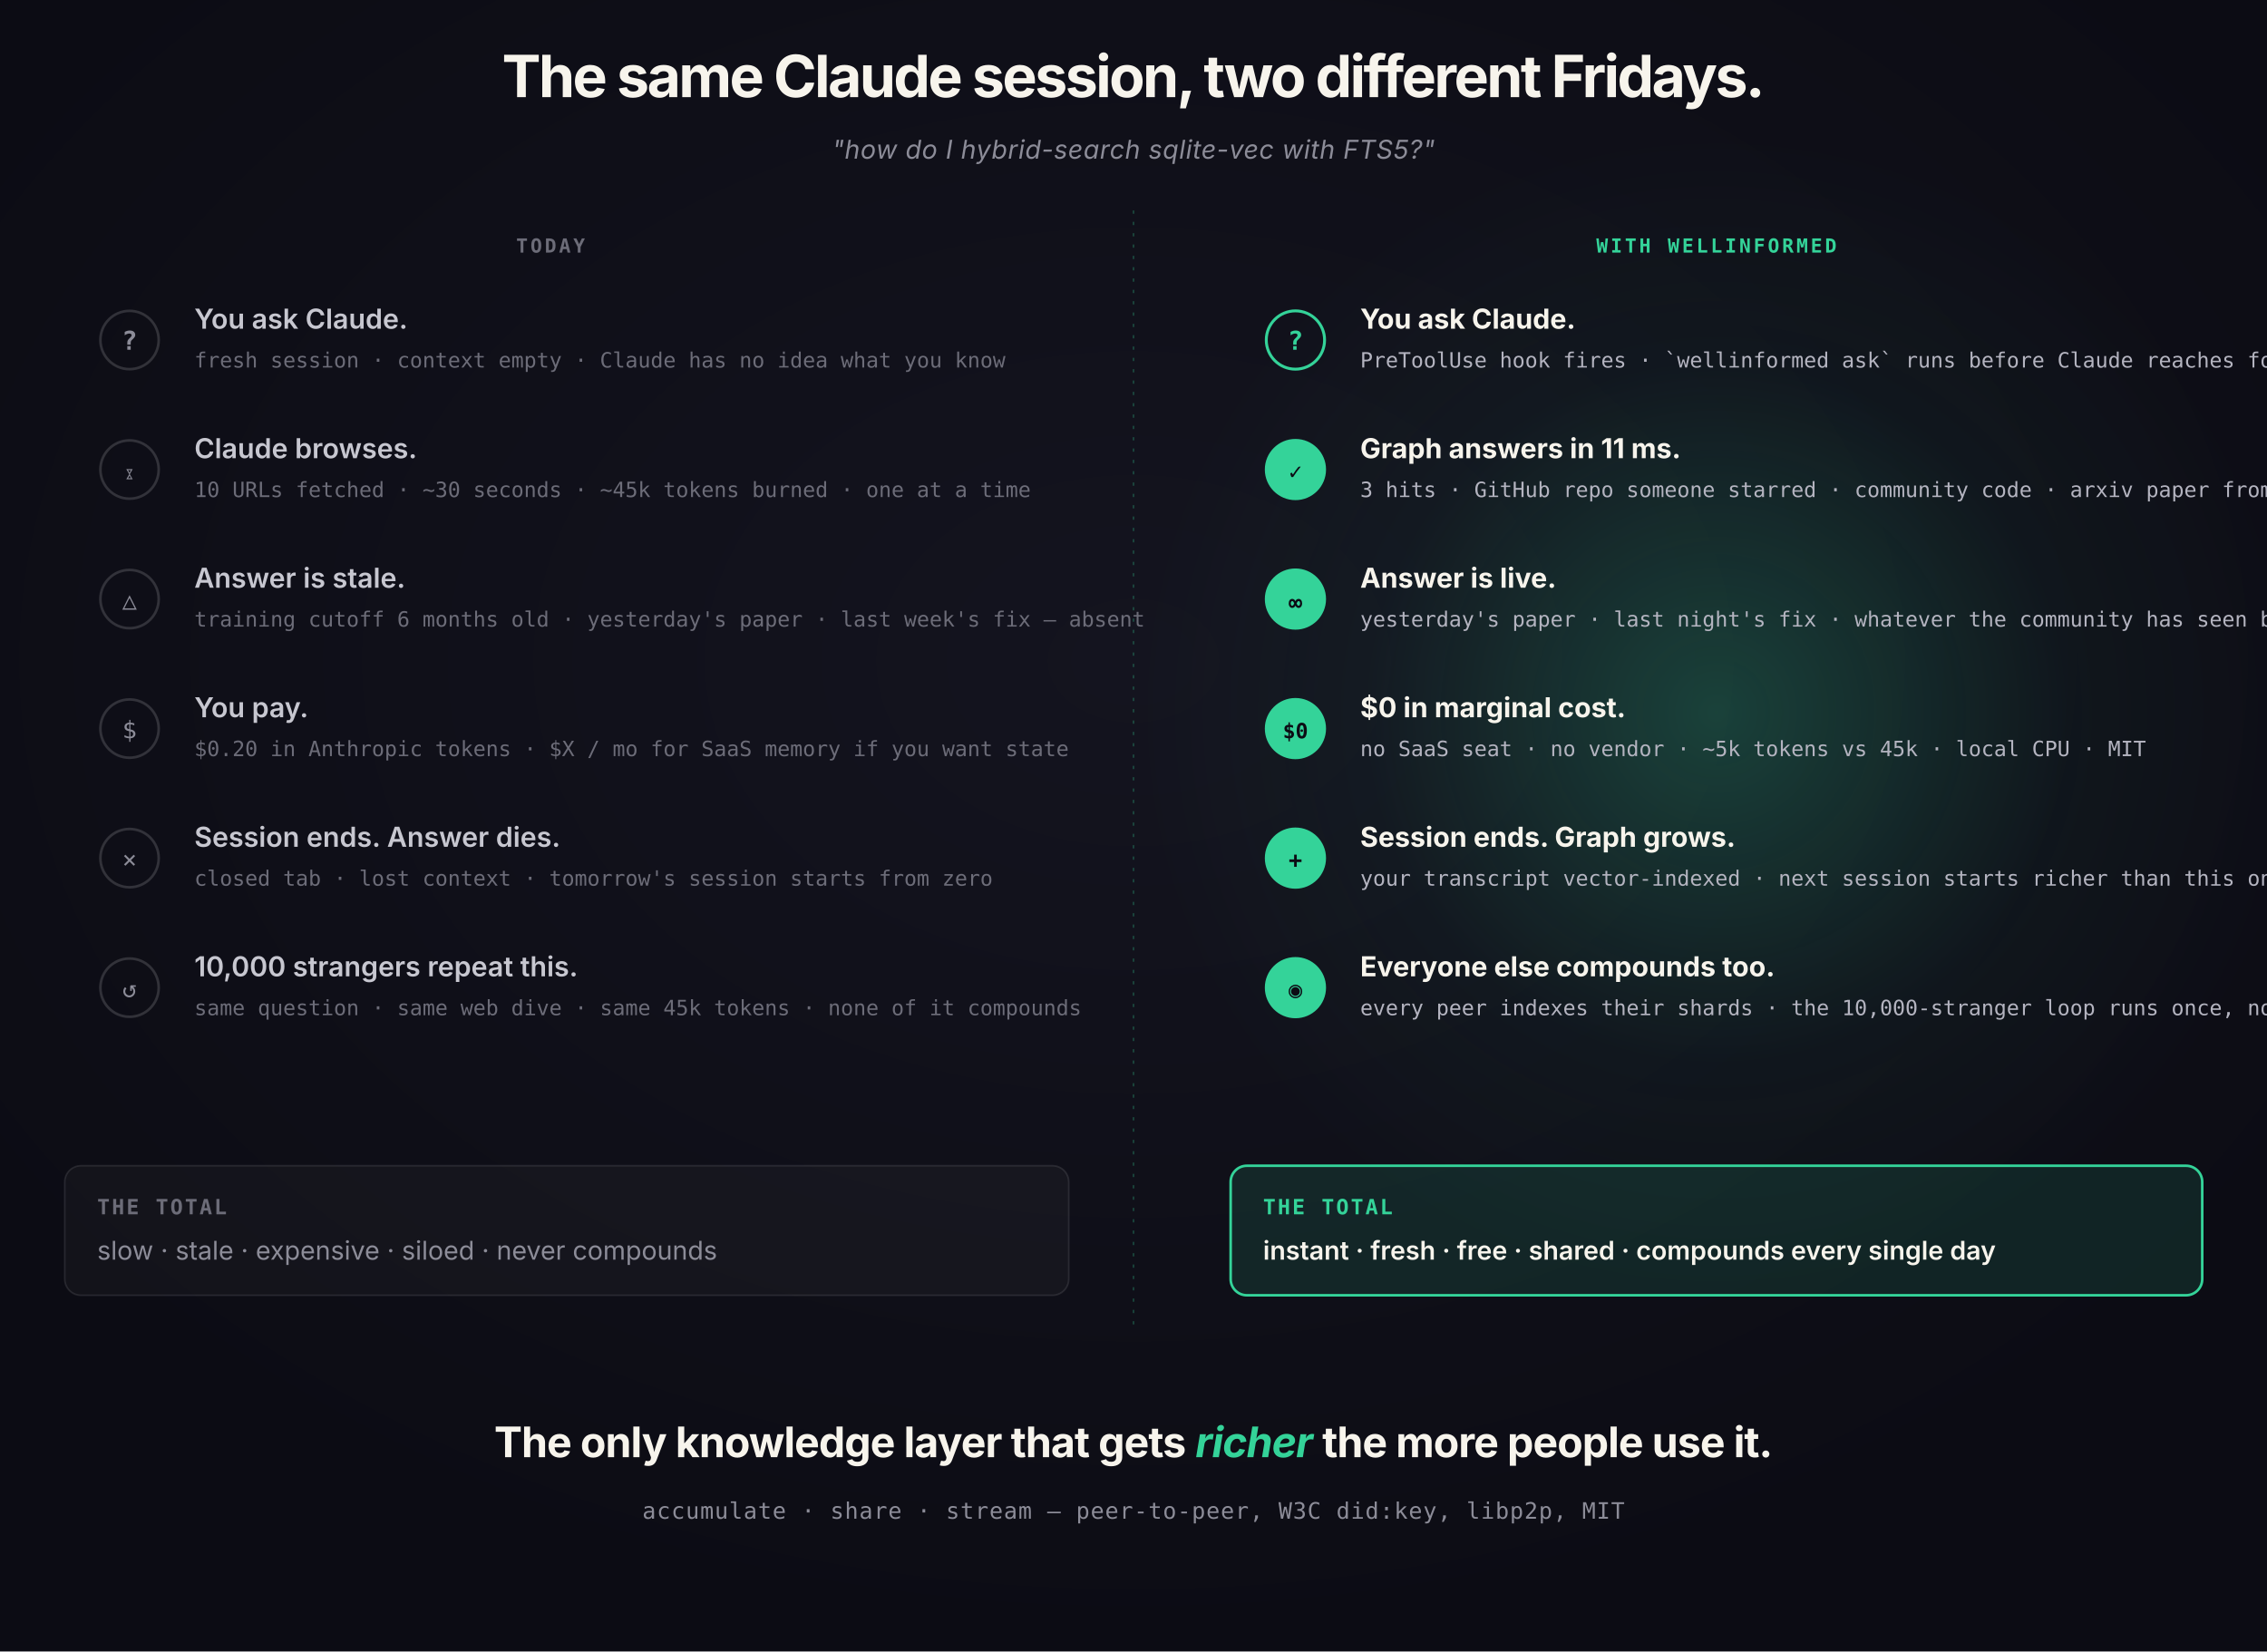
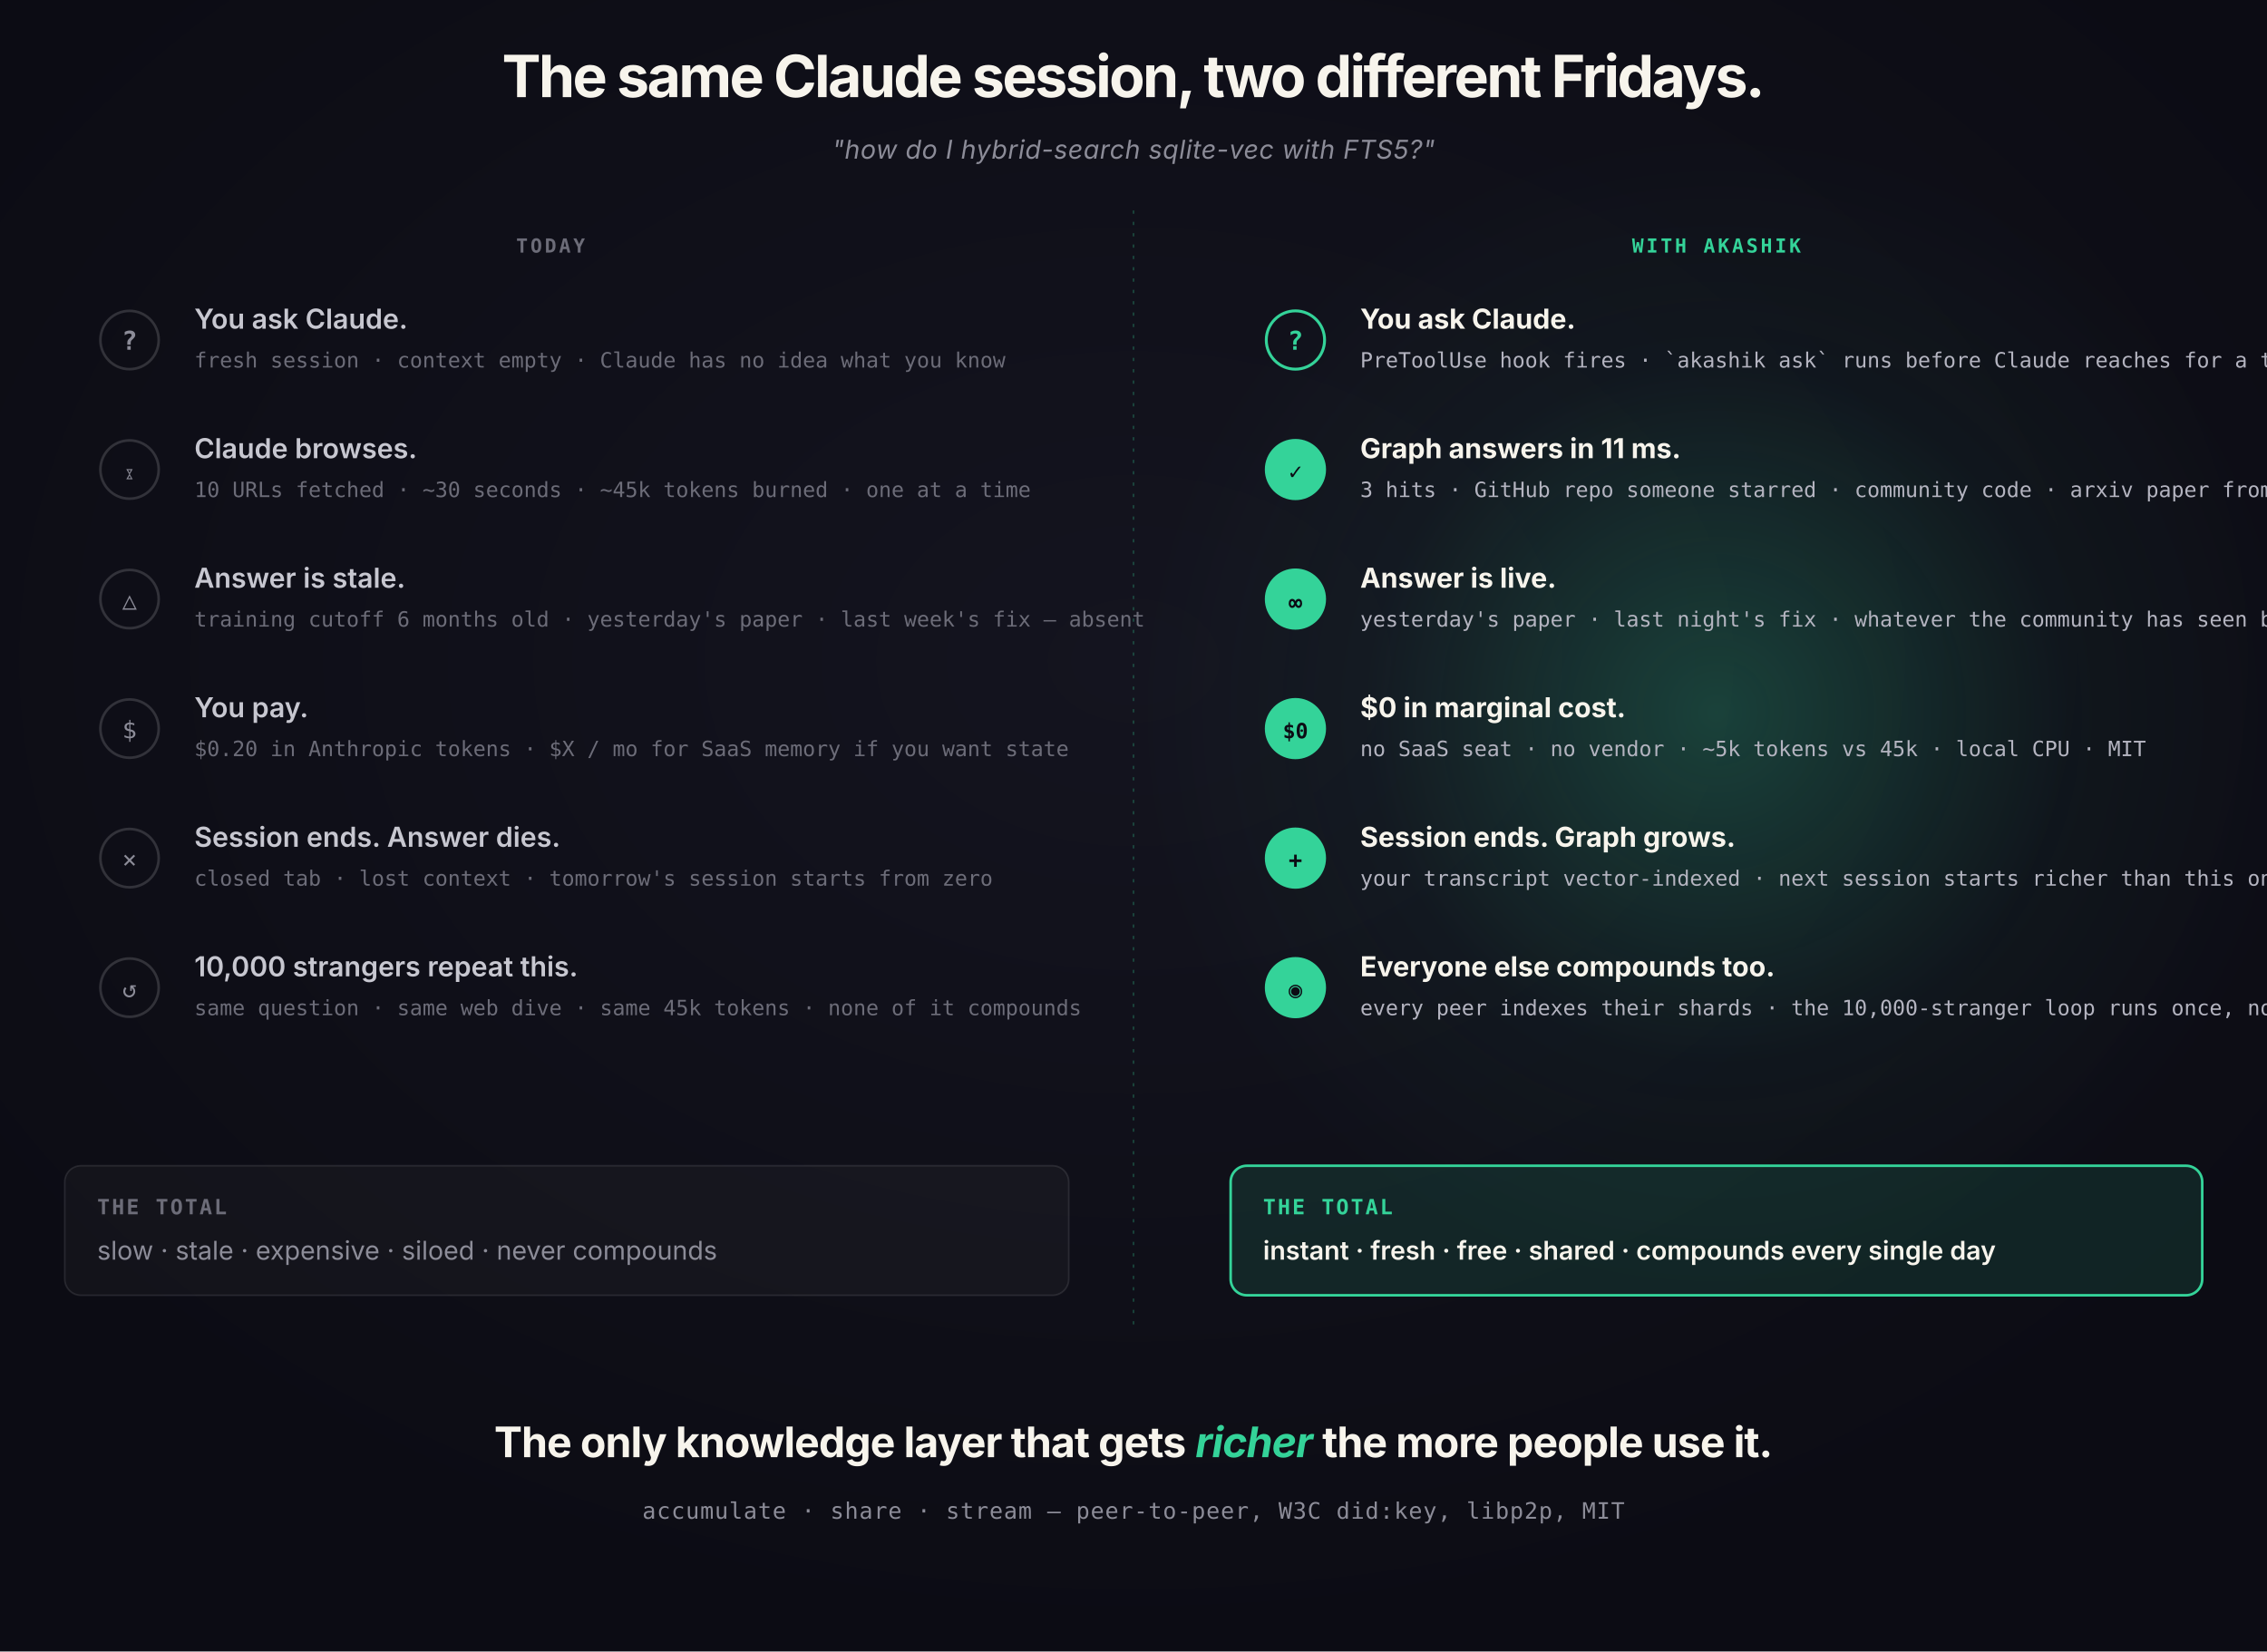
- <svg xmlns="http://www.w3.org/2000/svg" viewBox="0 0 1400 1020" fill="none" role="img" aria-label="Why wellinformed compounds — same Claude session, two different Fridays">
+ <svg xmlns="http://www.w3.org/2000/svg" viewBox="0 0 1400 1020" fill="none" role="img" aria-label="Why akashik compounds — same Claude session, two different Fridays">
  <defs>
    <radialGradient id="bg" cx="50%" cy="40%" r="60%">
      <stop offset="0%" stop-color="#14141f" stop-opacity="1" />
      <stop offset="100%" stop-color="#0c0c14" stop-opacity="1" />
    </radialGradient>
    <radialGradient id="glow" cx="50%" cy="50%" r="50%">
      <stop offset="0%" stop-color="#34d399" stop-opacity="0.25" />
      <stop offset="60%" stop-color="#34d399" stop-opacity="0.04" />
      <stop offset="100%" stop-color="#34d399" stop-opacity="0" />
    </radialGradient>
    <linearGradient id="loopstroke" x1="0%" y1="0%" x2="100%" y2="0%">
      <stop offset="0%" stop-color="#34d399" stop-opacity="0.15" />
      <stop offset="50%" stop-color="#34d399" stop-opacity="0.85" />
      <stop offset="100%" stop-color="#34d399" stop-opacity="0.15" />
    </linearGradient>
  </defs>
  <rect width="1400" height="1020" fill="url(#bg)" />
  <g font-family="'Outfit','Inter','SF Pro Display',-apple-system,'Helvetica Neue',Arial,sans-serif" fill="#f7f4ec">
    <text x="700" y="60" text-anchor="middle" font-size="36" font-weight="700" letter-spacing="-1.4">The same Claude session, two different Fridays.</text>
    <text x="700" y="98" text-anchor="middle" font-size="16" font-weight="400" font-style="italic" fill="#8c8c98" letter-spacing="0.3">"how do I hybrid-search sqlite-vec with FTS5?"</text>
  </g>
  <g font-family="'JetBrains Mono','SF Mono','Menlo','Consolas',monospace" font-size="12" font-weight="600" letter-spacing="1.6">
    <text x="340" y="156" text-anchor="middle" fill="#6c6c78">TODAY</text>
-     <text x="1060" y="156" text-anchor="middle" fill="#34d399">WITH WELLINFORMED</text>
+     <text x="1060" y="156" text-anchor="middle" fill="#34d399">WITH AKASHIK</text>
  </g>
  <line x1="700" y1="130" x2="700" y2="820" stroke="#34d399" stroke-width="0.8" stroke-opacity="0.35" stroke-dasharray="2 5" />
  <g font-family="'Outfit','Inter',-apple-system,'Helvetica Neue',Arial,sans-serif">
    <g>
      <circle cx="80" cy="210" r="18" fill="none" stroke="rgba(255,255,255,0.15)" stroke-width="1.6" />
      <text x="80" y="216" text-anchor="middle" font-family="'JetBrains Mono','SF Mono','Menlo',monospace" font-size="16" font-weight="600" fill="#8c8c98">?</text>
      <text x="120" y="203" font-size="17" font-weight="600" fill="#c7c7d0">You ask Claude.</text>
      <text x="120" y="227" font-size="13" font-family="'JetBrains Mono','SF Mono','Menlo',monospace" fill="#6c6c78">fresh session · context empty · Claude has no idea what you know</text>
    </g>
    <g>
      <circle cx="80" cy="290" r="18" fill="none" stroke="rgba(255,255,255,0.15)" stroke-width="1.6" />
      <text x="80" y="296" text-anchor="middle" font-family="'JetBrains Mono','SF Mono','Menlo',monospace" font-size="15" fill="#8c8c98">⧖</text>
      <text x="120" y="283" font-size="17" font-weight="600" fill="#c7c7d0">Claude browses.</text>
      <text x="120" y="307" font-size="13" font-family="'JetBrains Mono','SF Mono','Menlo',monospace" fill="#6c6c78">10 URLs fetched · ~30 seconds · ~45k tokens burned · one at a time</text>
    </g>
    <g>
      <circle cx="80" cy="370" r="18" fill="none" stroke="rgba(255,255,255,0.15)" stroke-width="1.6" />
      <text x="80" y="376" text-anchor="middle" font-family="'JetBrains Mono','SF Mono','Menlo',monospace" font-size="15" fill="#8c8c98">△</text>
      <text x="120" y="363" font-size="17" font-weight="600" fill="#c7c7d0">Answer is stale.</text>
      <text x="120" y="387" font-size="13" font-family="'JetBrains Mono','SF Mono','Menlo',monospace" fill="#6c6c78">training cutoff 6 months old · yesterday's paper · last week's fix — absent</text>
    </g>
    <g>
      <circle cx="80" cy="450" r="18" fill="none" stroke="rgba(255,255,255,0.15)" stroke-width="1.6" />
      <text x="80" y="456" text-anchor="middle" font-family="'JetBrains Mono','SF Mono','Menlo',monospace" font-size="15" fill="#8c8c98">$</text>
      <text x="120" y="443" font-size="17" font-weight="600" fill="#c7c7d0">You pay.</text>
      <text x="120" y="467" font-size="13" font-family="'JetBrains Mono','SF Mono','Menlo',monospace" fill="#6c6c78">$0.20 in Anthropic tokens · $X / mo for SaaS memory if you want state</text>
    </g>
    <g>
      <circle cx="80" cy="530" r="18" fill="none" stroke="rgba(255,255,255,0.15)" stroke-width="1.6" />
      <text x="80" y="536" text-anchor="middle" font-family="'JetBrains Mono','SF Mono','Menlo',monospace" font-size="15" fill="#8c8c98">×</text>
      <text x="120" y="523" font-size="17" font-weight="600" fill="#c7c7d0">Session ends. Answer dies.</text>
      <text x="120" y="547" font-size="13" font-family="'JetBrains Mono','SF Mono','Menlo',monospace" fill="#6c6c78">closed tab · lost context · tomorrow's session starts from zero</text>
    </g>
    <g>
      <circle cx="80" cy="610" r="18" fill="none" stroke="rgba(255,255,255,0.15)" stroke-width="1.6" />
      <text x="80" y="616" text-anchor="middle" font-family="'JetBrains Mono','SF Mono','Menlo',monospace" font-size="15" fill="#8c8c98">↺</text>
      <text x="120" y="603" font-size="17" font-weight="600" fill="#c7c7d0">10,000 strangers repeat this.</text>
      <text x="120" y="627" font-size="13" font-family="'JetBrains Mono','SF Mono','Menlo',monospace" fill="#6c6c78">same question · same web dive · same 45k tokens · none of it compounds</text>
    </g>
    <g transform="translate(40 720)">
      <rect x="0" y="0" width="620" height="80" rx="10" fill="rgba(255,255,255,0.03)" stroke="rgba(255,255,255,0.10)" />
      <text x="20" y="30" font-size="13" font-family="'JetBrains Mono','SF Mono','Menlo',monospace" font-weight="600" fill="#6c6c78" letter-spacing="1.2">THE TOTAL</text>
      <text x="20" y="58" font-size="16" fill="#8c8c98">slow · stale · expensive · siloed · never compounds</text>
    </g>
  </g>
  <g font-family="'Outfit','Inter',-apple-system,'Helvetica Neue',Arial,sans-serif">
    <circle cx="1060" cy="440" r="360" fill="url(#glow)" />
    <g>
      <circle cx="800" cy="210" r="18" fill="none" stroke="#34d399" stroke-width="1.8" />
      <text x="800" y="216" text-anchor="middle" font-family="'JetBrains Mono','SF Mono','Menlo',monospace" font-size="16" font-weight="700" fill="#34d399">?</text>
      <text x="840" y="203" font-size="17" font-weight="700" fill="#f7f4ec">You ask Claude.</text>
-       <text x="840" y="227" font-size="13" font-family="'JetBrains Mono','SF Mono','Menlo',monospace" fill="#b4b4c0">PreToolUse hook fires · `wellinformed ask` runs before Claude reaches for a tool</text>
+       <text x="840" y="227" font-size="13" font-family="'JetBrains Mono','SF Mono','Menlo',monospace" fill="#b4b4c0">PreToolUse hook fires · `akashik ask` runs before Claude reaches for a tool</text>
    </g>
    <g>
      <circle cx="800" cy="290" r="18" fill="#34d399" stroke="#34d399" stroke-width="1.8" />
      <text x="800" y="296" text-anchor="middle" font-family="'JetBrains Mono','SF Mono','Menlo',monospace" font-size="14" font-weight="700" fill="#0c0c14">✓</text>
      <text x="840" y="283" font-size="17" font-weight="700" fill="#f7f4ec">Graph answers in 11 ms.</text>
      <text x="840" y="307" font-size="13" font-family="'JetBrains Mono','SF Mono','Menlo',monospace" fill="#b4b4c0">3 hits · GitHub repo someone starred · community code · arxiv paper from 2h ago</text>
    </g>
    <g>
      <circle cx="800" cy="370" r="18" fill="#34d399" stroke="#34d399" stroke-width="1.8" />
      <text x="800" y="377" text-anchor="middle" font-family="'JetBrains Mono','SF Mono','Menlo',monospace" font-size="14" font-weight="700" fill="#0c0c14">∞</text>
      <text x="840" y="363" font-size="17" font-weight="700" fill="#f7f4ec">Answer is live.</text>
      <text x="840" y="387" font-size="13" font-family="'JetBrains Mono','SF Mono','Menlo',monospace" fill="#b4b4c0">yesterday's paper · last night's fix · whatever the community has seen by now</text>
    </g>
    <g>
      <circle cx="800" cy="450" r="18" fill="#34d399" stroke="#34d399" stroke-width="1.8" />
      <text x="800" y="456" text-anchor="middle" font-family="'JetBrains Mono','SF Mono','Menlo',monospace" font-size="13" font-weight="700" fill="#0c0c14">$0</text>
      <text x="840" y="443" font-size="17" font-weight="700" fill="#f7f4ec">$0 in marginal cost.</text>
      <text x="840" y="467" font-size="13" font-family="'JetBrains Mono','SF Mono','Menlo',monospace" fill="#b4b4c0">no SaaS seat · no vendor · ~5k tokens vs 45k · local CPU · MIT</text>
    </g>
    <g>
      <circle cx="800" cy="530" r="18" fill="#34d399" stroke="#34d399" stroke-width="1.8" />
      <text x="800" y="536" text-anchor="middle" font-family="'JetBrains Mono','SF Mono','Menlo',monospace" font-size="14" font-weight="700" fill="#0c0c14">+</text>
      <text x="840" y="523" font-size="17" font-weight="700" fill="#f7f4ec">Session ends. Graph grows.</text>
      <text x="840" y="547" font-size="13" font-family="'JetBrains Mono','SF Mono','Menlo',monospace" fill="#b4b4c0">your transcript vector-indexed · next session starts richer than this one</text>
    </g>
    <g>
      <circle cx="800" cy="610" r="18" fill="#34d399" stroke="#34d399" stroke-width="1.8" />
      <text x="800" y="616" text-anchor="middle" font-family="'JetBrains Mono','SF Mono','Menlo',monospace" font-size="14" font-weight="700" fill="#0c0c14">◉</text>
      <text x="840" y="603" font-size="17" font-weight="700" fill="#f7f4ec">Everyone else compounds too.</text>
      <text x="840" y="627" font-size="13" font-family="'JetBrains Mono','SF Mono','Menlo',monospace" fill="#b4b4c0">every peer indexes their shards · the 10,000-stranger loop runs once, not 10,000 times</text>
    </g>
    <g transform="translate(760 720)">
      <rect x="0" y="0" width="600" height="80" rx="10" fill="rgba(52,211,153,0.12)" stroke="#34d399" stroke-width="1.6" />
      <text x="20" y="30" font-size="13" font-family="'JetBrains Mono','SF Mono','Menlo',monospace" font-weight="700" fill="#34d399" letter-spacing="1.2">THE TOTAL</text>
      <text x="20" y="58" font-size="16" fill="#f7f4ec" font-weight="600">instant · fresh · free · shared · compounds every single day</text>
    </g>
  </g>
  <g transform="translate(700 900)" font-family="'Outfit','Inter',-apple-system,sans-serif">
    <text text-anchor="middle" x="0" y="0" font-size="26" font-weight="700" fill="#f7f4ec" letter-spacing="-0.5">
      The only knowledge layer that gets <tspan fill="#34d399" font-style="italic">richer</tspan> the more people use it.
    </text>
    <text text-anchor="middle" x="0" y="38" font-size="14" font-family="'JetBrains Mono','SF Mono','Menlo',monospace" fill="#8c8c98" letter-spacing="0.5">
      accumulate · share · stream — peer-to-peer, W3C did:key, libp2p, MIT
    </text>
  </g>
</svg>
